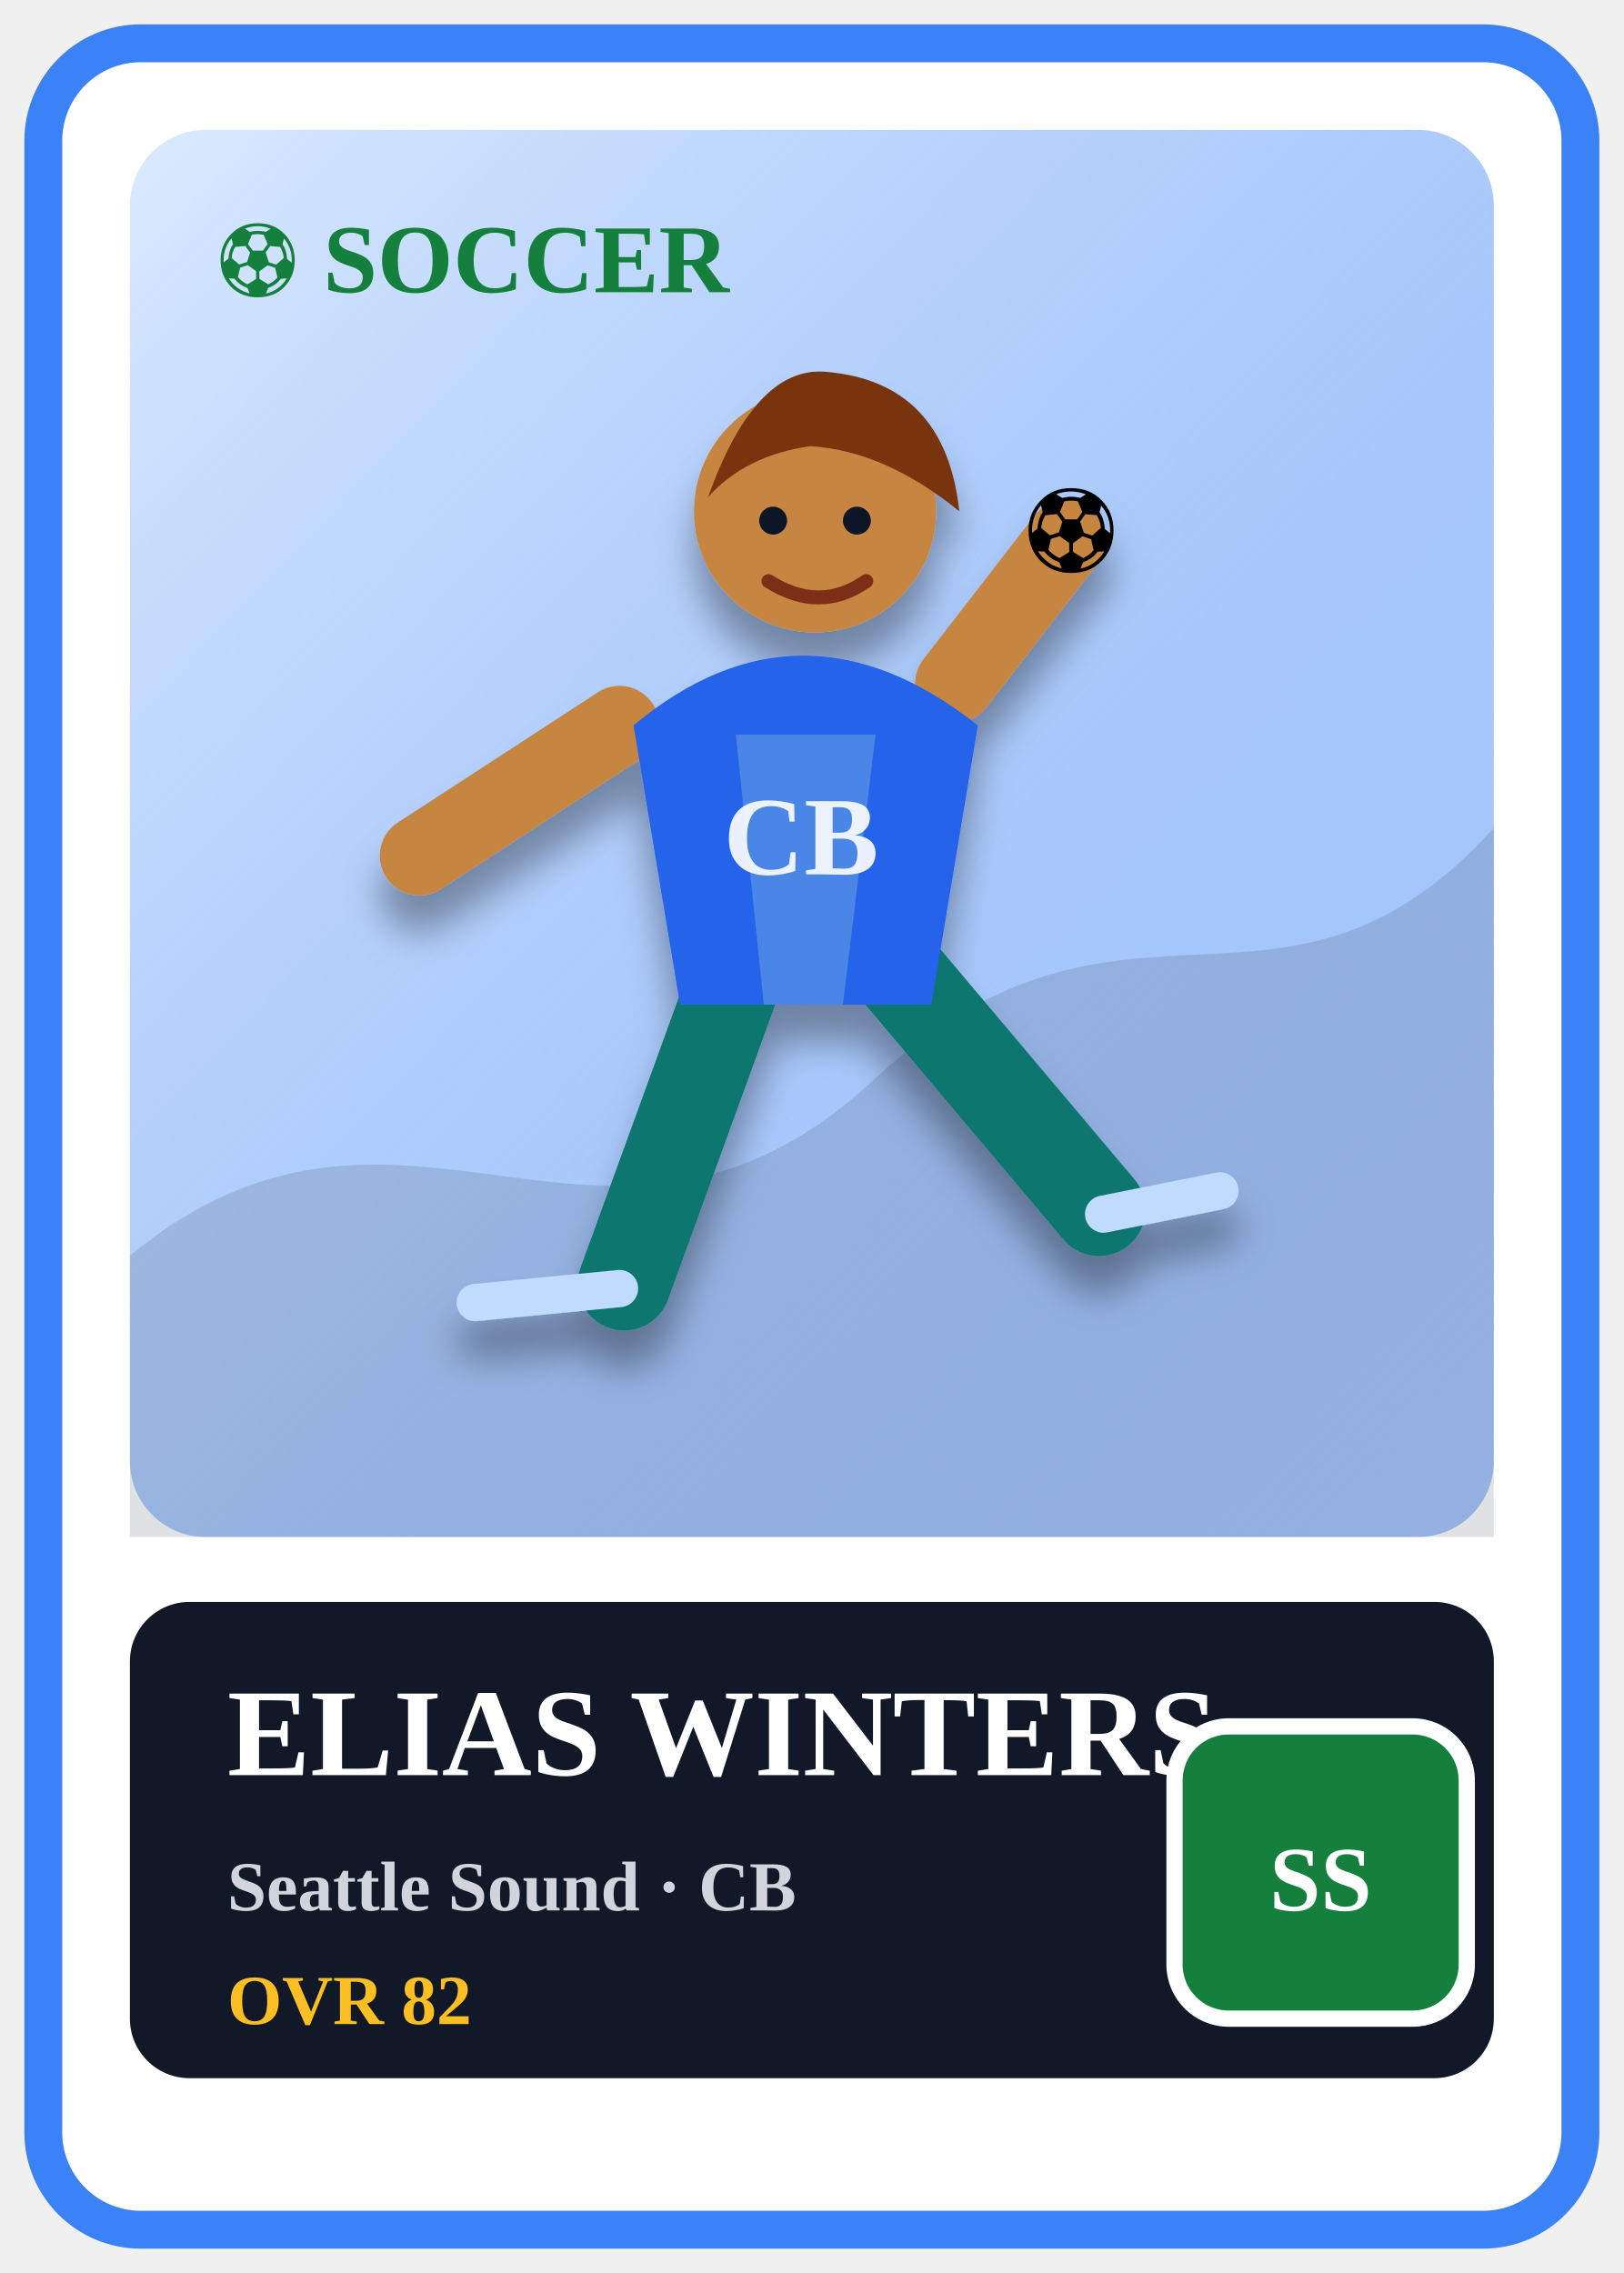
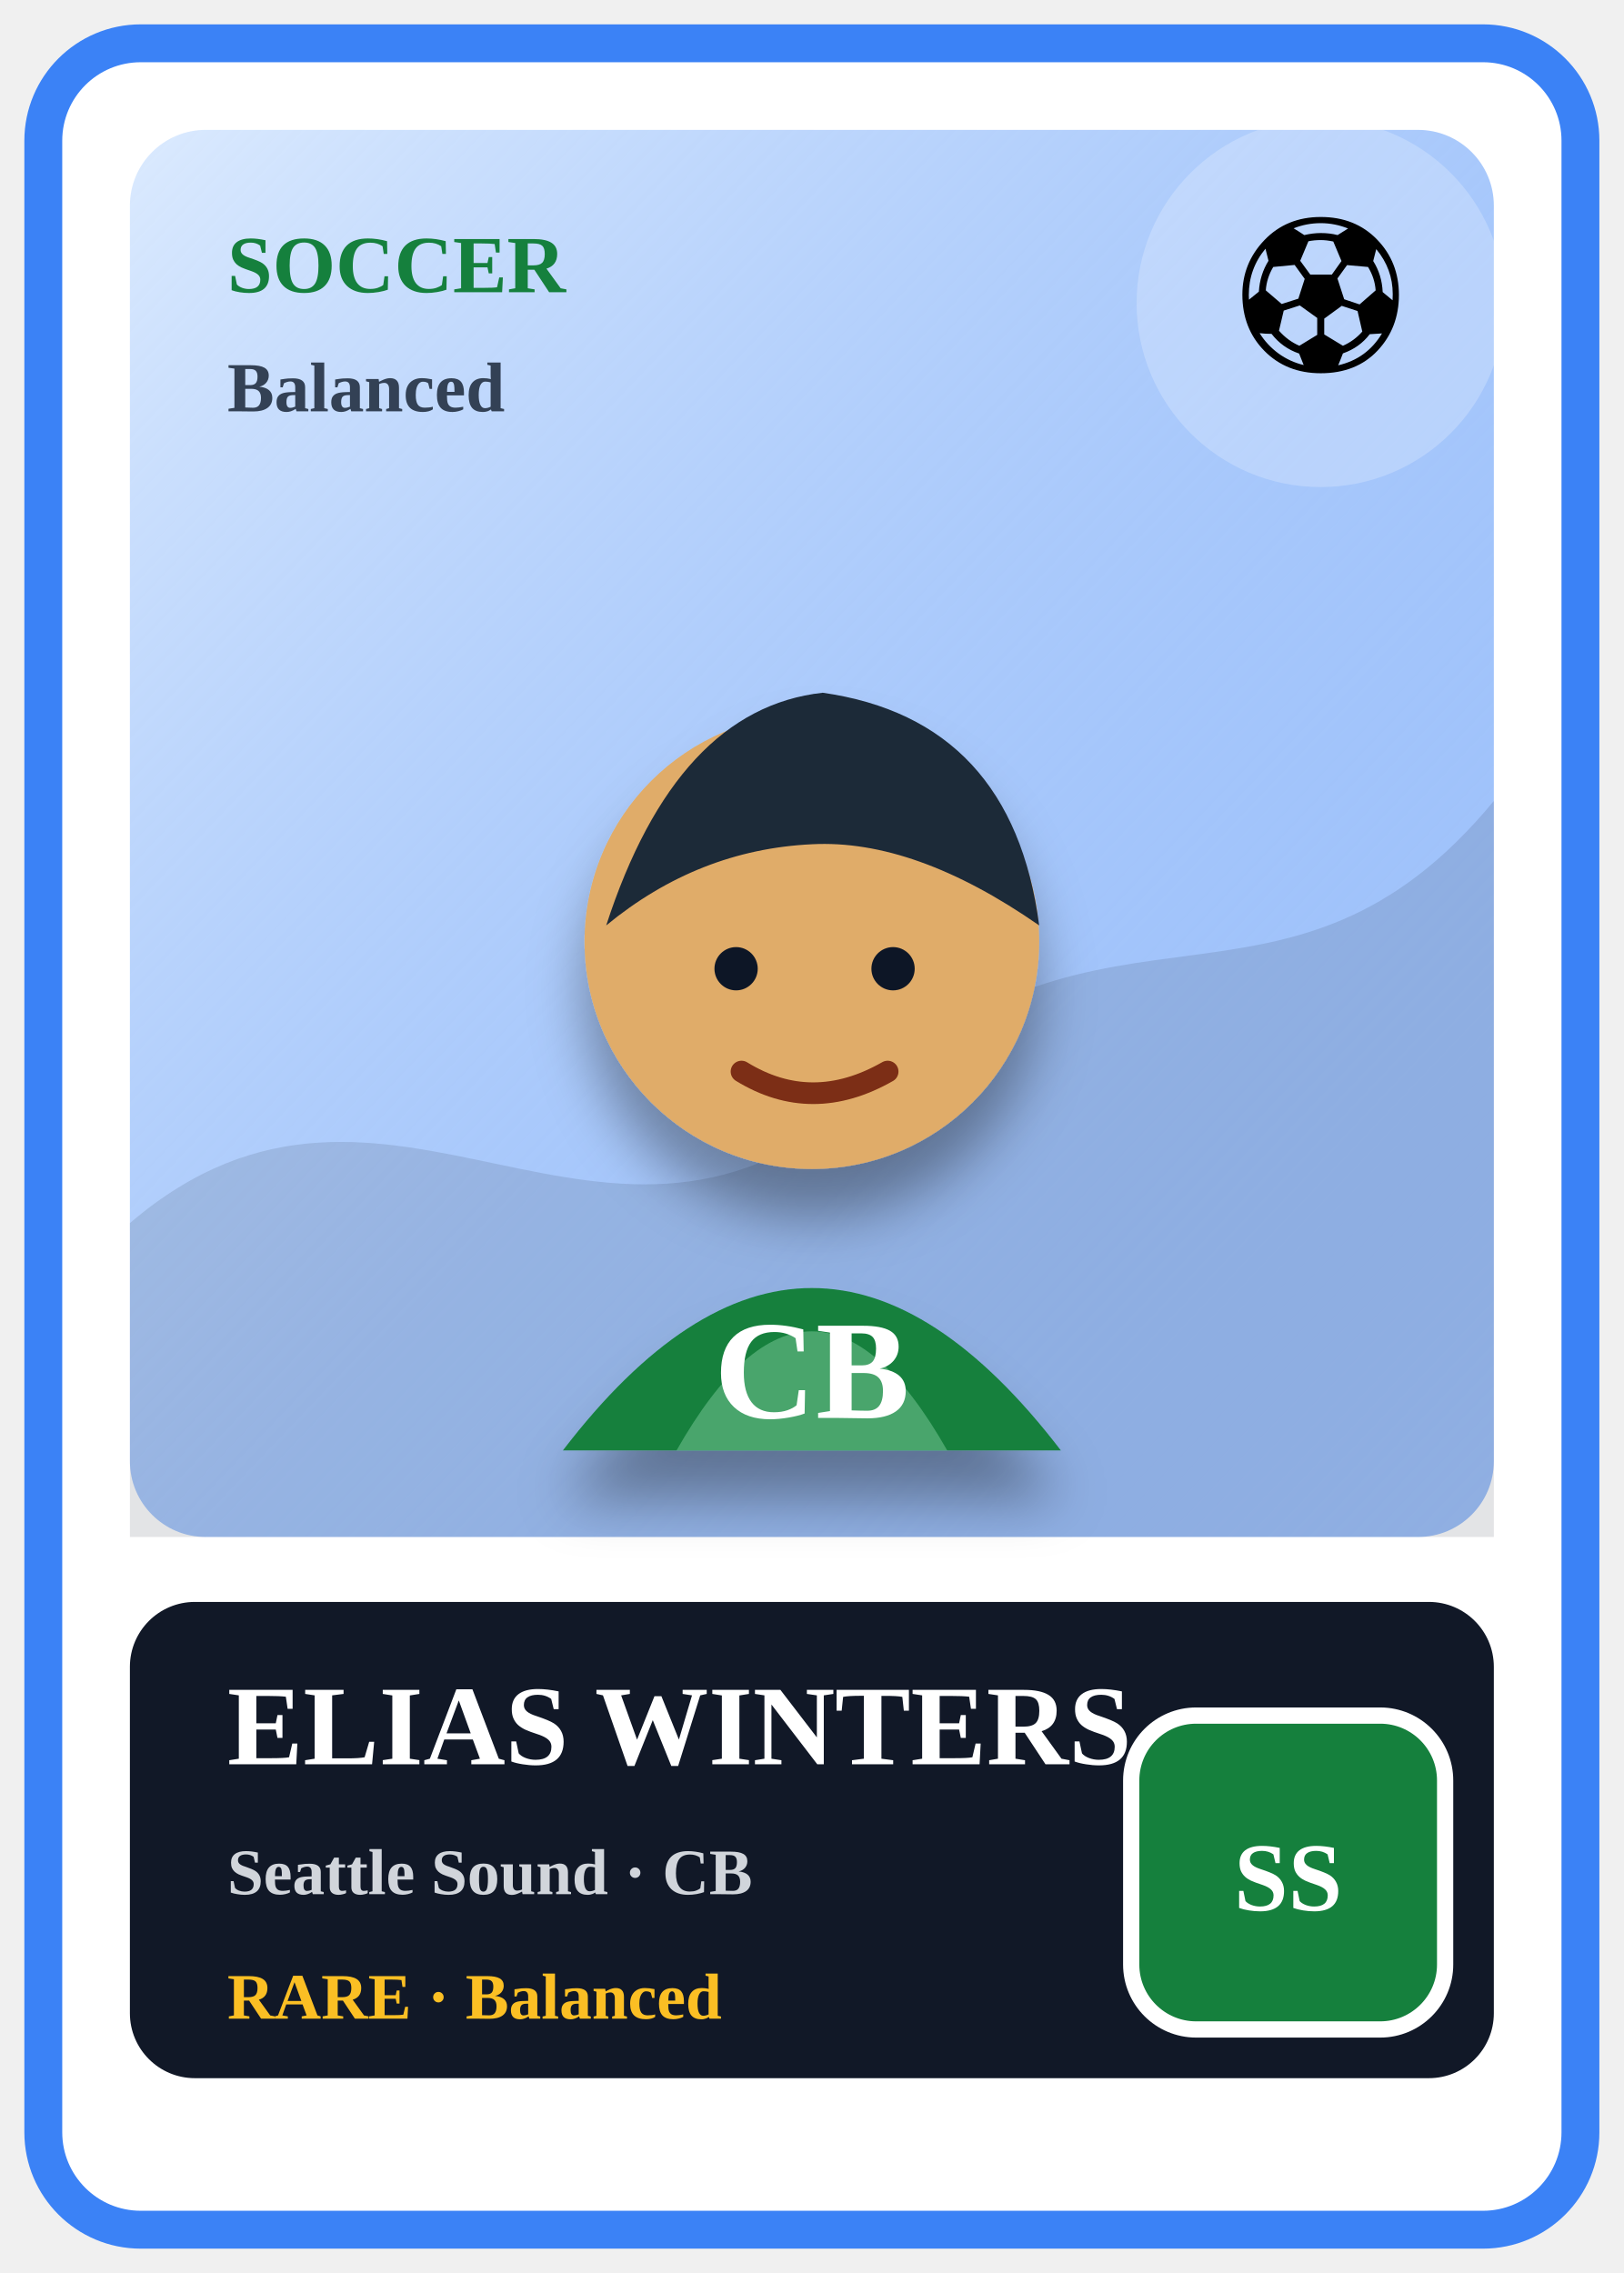
<svg xmlns="http://www.w3.org/2000/svg" viewBox="0 0 300 420">
  <defs>
    <linearGradient id="bg" x1="0" x2="1" y1="0" y2="1">
      <stop offset="0" stop-color="#dbeafe" />
-       <stop offset="1" stop-color="#3b82f6" stop-opacity=".44" />
+       <stop offset="1" stop-color="#3b82f6" stop-opacity=".48" />
    </linearGradient>
-     <filter id="playerShadow" x="-60%" y="-60%" width="220%" height="220%">
-       <feDropShadow dx="0" dy="8" stdDeviation="4" flood-color="#000" flood-opacity=".35" />
+     <filter id="shadow" x="-60%" y="-60%" width="220%" height="220%">
+       <feDropShadow dx="0" dy="9" stdDeviation="5" flood-color="#000" flood-opacity=".34" />
    </filter>
  </defs>
  <rect x="8" y="8" width="284" height="404" rx="18" fill="#fff" stroke="#3b82f6" stroke-width="7" />
  <rect x="24" y="24" width="252" height="260" rx="14" fill="url(#bg)" />
-   <path d="M24 232 C75 190 112 246 162 199 C208 157 237 196 276 153 L276 284 L24 284Z" fill="#111827" opacity=".13" />
-   <text x="40" y="54" font-size="18" font-weight="900" fill="#15803d">⚽ SOCCER</text>
-   <g transform="translate(148 165) scale(0.86)" filter="url(#playerShadow)">
-     <path d="M-14 18 L-38 84" stroke="#0f766e" stroke-width="20" stroke-linecap="round" />
-     <path d="M21 17 L64 68" stroke="#0f766e" stroke-width="20" stroke-linecap="round" />
-     <path d="M-39 85 L-70 88" stroke="#bfdbfe" stroke-width="8" stroke-linecap="round" />
-     <path d="M65 69 L90 64" stroke="#bfdbfe" stroke-width="8" stroke-linecap="round" />
-     <path d="M-39 -36 L-82 -8" stroke="#c68642" stroke-width="17" stroke-linecap="round" />
-     <path d="M33 -45 L57 -76" stroke="#c68642" stroke-width="17" stroke-linecap="round" />
-     <path d="M-36 -36 Q0 -66 38 -36 L28 24 L-26 24Z" fill="#2563eb" />
-     <path d="M-14 -34 H16 L9 24 H-8Z" fill="#bbf7d0" opacity=".24" />
-     <text x="0" y="-4" text-anchor="middle" font-size="24" font-weight="900" fill="#fff" opacity=".9">CB</text>
-     <circle cx="3" cy="-82" r="26" fill="#c68642" />
-     <path d="M-20 -85 Q-10 -113 5 -112 Q31 -110 34 -82 Q18 -95 2 -96 Q-12 -94 -20 -85Z" fill="#78350f" />
-     <circle cx="-6" cy="-80" r="3" fill="#111827" />
-     <circle cx="12" cy="-80" r="3" fill="#111827" />
-     <path d="M-7 -67 Q4 -60 14 -67" stroke="#7c2d12" stroke-width="3" fill="none" stroke-linecap="round" />
-     <text x="58" y="-70" text-anchor="middle" font-size="24">⚽</text>
+   <circle cx="244" cy="56" r="34" fill="#fff" opacity=".22" />
+   <text x="244" y="67" text-anchor="middle" font-size="38">⚽</text>
+   <path d="M24 226 C72 185 112 246 160 202 C204 160 238 194 276 148 L276 284 L24 284Z" fill="#111827" opacity=".12" />
+   <text x="42" y="54" font-size="15" font-weight="900" fill="#15803d">SOCCER</text>
+   <text x="42" y="76" font-size="13" font-weight="800" fill="#334155">Balanced</text>
+   <g transform="translate(150 170)" filter="url(#shadow)">
+     <path d="M-46 98 Q0 38 46 98Z" fill="#15803d" />
+     <path d="M-25 98 Q0 54 25 98Z" fill="#bbf7d0" opacity=".32" />
+     <circle cx="0" cy="4" r="42" fill="#e0ac69" />
+     <path d="M-38 1 Q-25 -39 2 -42 Q37 -37 42 1 Q19 -15 0 -14 Q-21 -13 -38 1Z" fill="#1f2937" />
+     <circle cx="-14" cy="9" r="4" fill="#111827" />
+     <circle cx="15" cy="9" r="4" fill="#111827" />
+     <path d="M-13 28 Q0 36 14 28" stroke="#7c2d12" stroke-width="4" fill="none" stroke-linecap="round" />
+     <text x="0" y="92" text-anchor="middle" font-size="26" font-weight="900" fill="#fff">CB</text>
  </g>
-   <rect x="24" y="296" width="252" height="88" rx="11" fill="#111827" />
-   <text x="42" y="328" font-size="23" font-weight="900" fill="#fff">ELIAS WINTERS</text>
-   <text x="42" y="353" font-size="13" font-weight="700" fill="#d1d5db">Seattle Sound · CB</text>
-   <text x="42" y="374" font-size="13" font-weight="800" fill="#fbbf24">OVR 82</text>
-   <g transform="translate(244 346)">
-     <rect x="-27" y="-27" width="54" height="54" rx="10" fill="#15803d" stroke="#fff" stroke-width="3" />
-     <text x="0" y="7" text-anchor="middle" font-size="17" font-weight="900" fill="#fff">SS</text>
+   <rect x="24" y="296" width="252" height="88" rx="12" fill="#111827" />
+   <text x="42" y="326" font-size="21" font-weight="900" fill="#fff">ELIAS WINTERS</text>
+   <text x="42" y="350" font-size="12" font-weight="700" fill="#d1d5db">Seattle Sound · CB</text>
+   <text x="42" y="373" font-size="12" font-weight="900" fill="#fbbf24">RARE · Balanced</text>
+   <g transform="translate(238 346)">
+     <rect x="-29" y="-29" width="58" height="58" rx="12" fill="#15803d" stroke="#fff" stroke-width="3" />
+     <text x="0" y="7" text-anchor="middle" font-size="18" font-weight="900" fill="#fff">SS</text>
  </g>
</svg>
